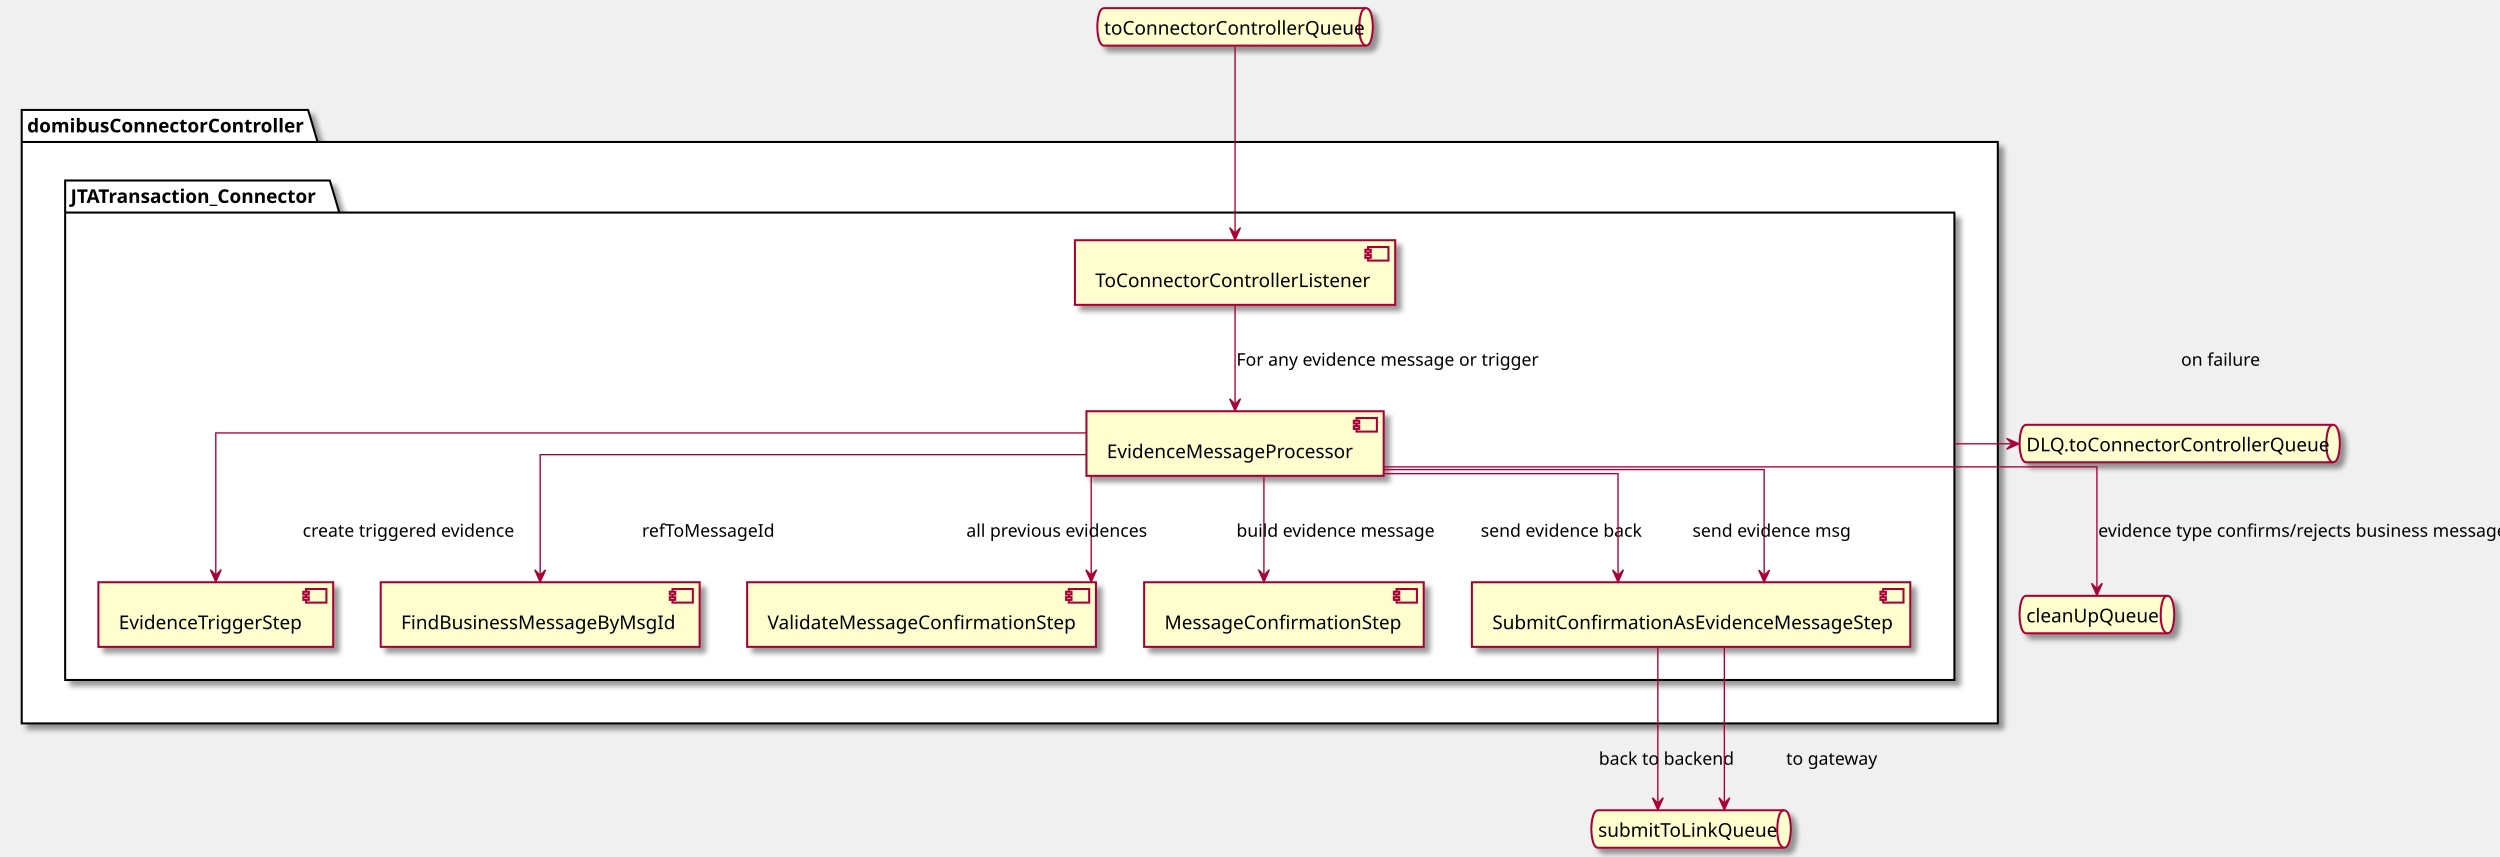
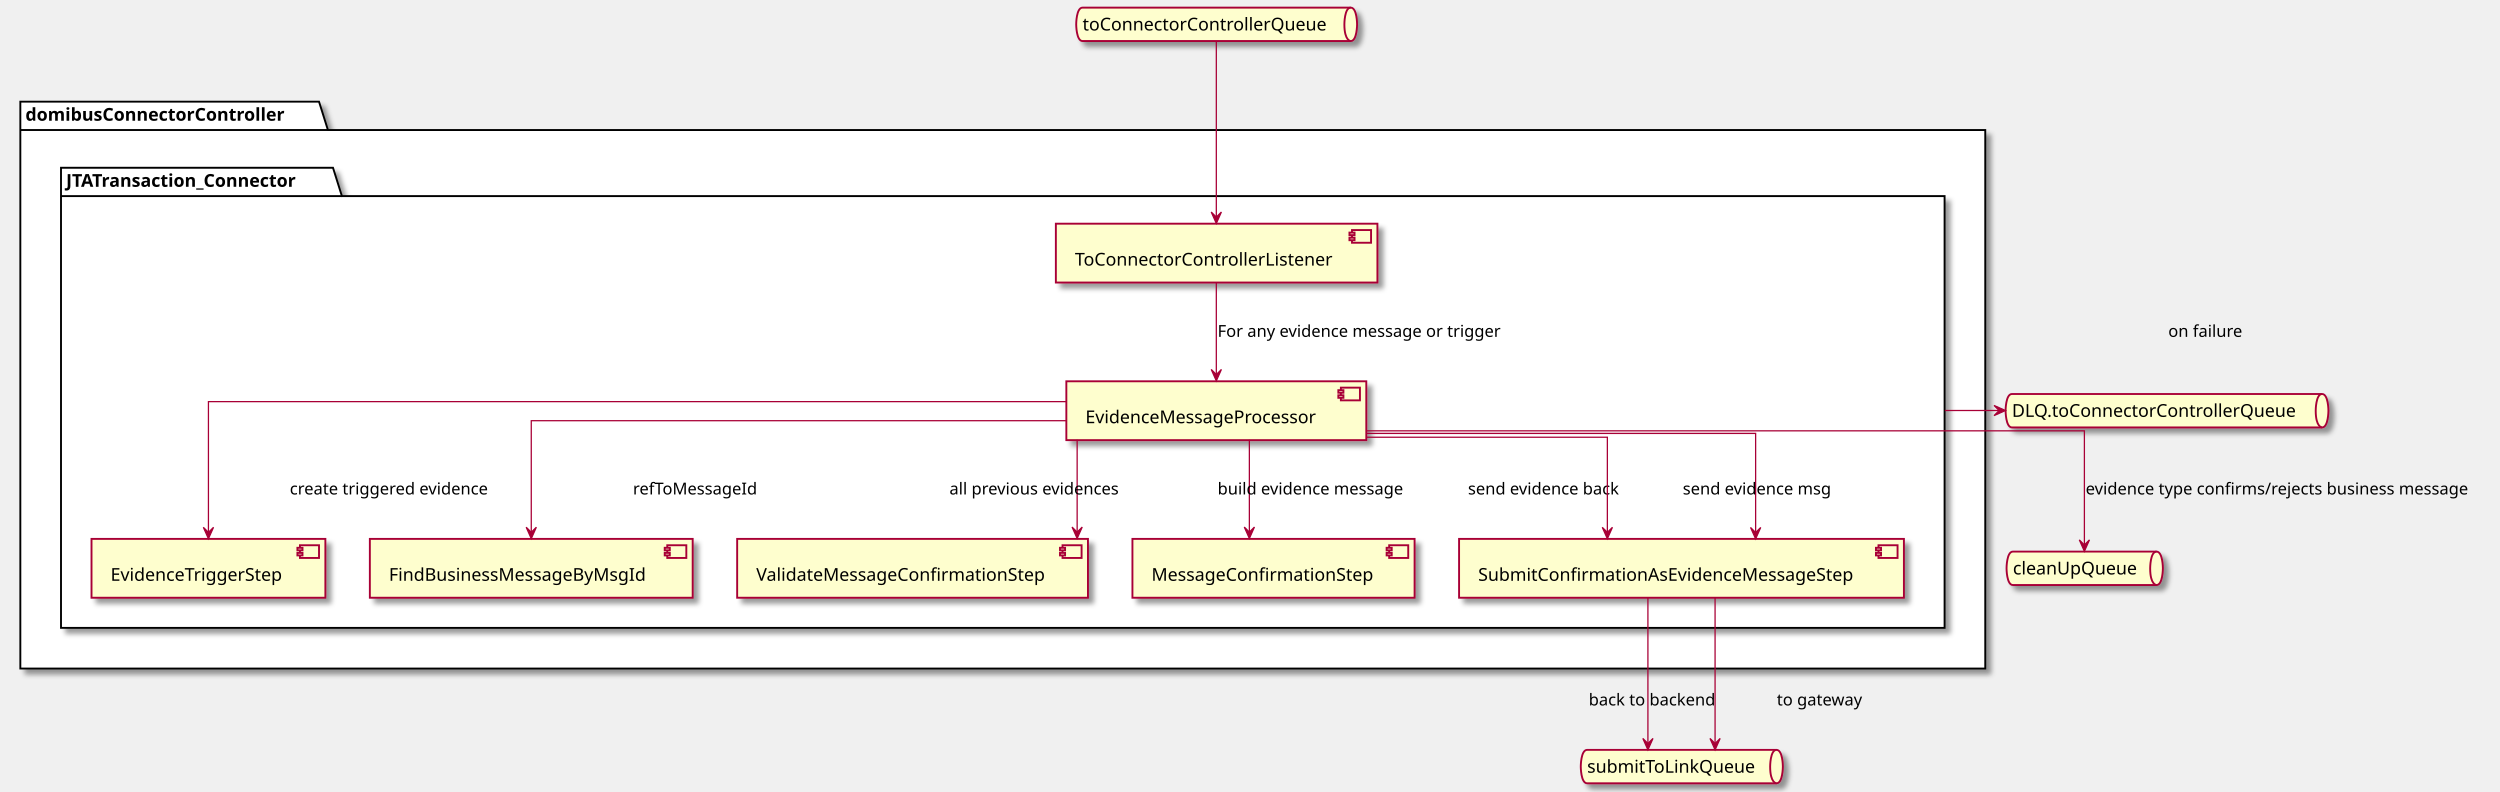
- <svg xmlns="http://www.w3.org/2000/svg" contentScriptType="application/ecmascript" contentStyleType="text/css" height="631px" preserveAspectRatio="none" style="width:1842px;height:631px;background:#FFFFFF;" version="1.1" viewBox="0 0 1842 631" width="1842px" zoomAndPan="magnify">
+ <svg xmlns="http://www.w3.org/2000/svg" contentScriptType="application/ecmascript" contentStyleType="text/css" height="623px" preserveAspectRatio="none" style="width:1967px;height:623px;background:#FFFFFF;" version="1.1" viewBox="0 0 1967 623" width="1967px" zoomAndPan="magnify">
  <defs>
    <filter height="300%" id="f1vhuovr72d9yg" width="300%" x="-1" y="-1">
      <feGaussianBlur result="blurOut" stdDeviation="2.0" />
      <feColorMatrix in="blurOut" result="blurOut2" type="matrix" values="0 0 0 0 0 0 0 0 0 0 0 0 0 0 0 0 0 0 .4 0" />
      <feOffset dx="4.0" dy="4.0" in="blurOut2" result="blurOut3" />
      <feBlend in="SourceGraphic" in2="blurOut3" mode="normal" />
    </filter>
  </defs>
  <g>
-     <polygon fill="#FFFFFF" filter="url(#f1vhuovr72d9yg)" points="16,81,227,81,234,104.609,1472,104.609,1472,533,16,533,16,81" style="stroke:#000000;stroke-width:1.5;" />
-     <line style="stroke:#000000;stroke-width:1.5;" x1="16" x2="234" y1="104.609" y2="104.609" />
-     <text fill="#000000" font-family="sans-serif" font-size="14" font-weight="bold" lengthAdjust="spacing" textLength="205" x="20" y="97.533">domibusConnectorController</text>
-     <polygon fill="#FFFFFF" filter="url(#f1vhuovr72d9yg)" points="48,133,243,133,250,156.609,1440,156.609,1440,501,48,501,48,133" style="stroke:#000000;stroke-width:1.5;" />
-     <line style="stroke:#000000;stroke-width:1.5;" x1="48" x2="250" y1="156.609" y2="156.609" />
-     <text fill="#000000" font-family="sans-serif" font-size="14" font-weight="bold" lengthAdjust="spacing" textLength="189" x="52" y="149.533">JTATransaction_Connector</text>
-     <rect fill="#FEFECE" filter="url(#f1vhuovr72d9yg)" height="47.609" style="stroke:#A80036;stroke-width:1.5;" width="236" x="792" y="177" />
-     <rect fill="#FEFECE" height="10" style="stroke:#A80036;stroke-width:1.5;" width="15" x="1008" y="182" />
-     <rect fill="#FEFECE" height="2" style="stroke:#A80036;stroke-width:1.5;" width="4" x="1006" y="184" />
-     <rect fill="#FEFECE" height="2" style="stroke:#A80036;stroke-width:1.5;" width="4" x="1006" y="188" />
-     <text fill="#000000" font-family="sans-serif" font-size="14" lengthAdjust="spacing" textLength="196" x="807" y="211.533">ToConnectorControllerListener</text>
-     <rect fill="#FEFECE" filter="url(#f1vhuovr72d9yg)" height="47.609" style="stroke:#A80036;stroke-width:1.5;" width="219" x="800.5" y="303" />
-     <rect fill="#FEFECE" height="10" style="stroke:#A80036;stroke-width:1.5;" width="15" x="999.5" y="308" />
-     <rect fill="#FEFECE" height="2" style="stroke:#A80036;stroke-width:1.5;" width="4" x="997.5" y="310" />
-     <rect fill="#FEFECE" height="2" style="stroke:#A80036;stroke-width:1.5;" width="4" x="997.5" y="314" />
-     <text fill="#000000" font-family="sans-serif" font-size="14" lengthAdjust="spacing" textLength="179" x="815.5" y="337.533">EvidenceMessageProcessor</text>
-     <rect fill="#FEFECE" filter="url(#f1vhuovr72d9yg)" height="47.609" style="stroke:#A80036;stroke-width:1.5;" width="173" x="72.5" y="429" />
-     <rect fill="#FEFECE" height="10" style="stroke:#A80036;stroke-width:1.5;" width="15" x="225.5" y="434" />
-     <rect fill="#FEFECE" height="2" style="stroke:#A80036;stroke-width:1.5;" width="4" x="223.5" y="436" />
-     <rect fill="#FEFECE" height="2" style="stroke:#A80036;stroke-width:1.5;" width="4" x="223.5" y="440" />
-     <text fill="#000000" font-family="sans-serif" font-size="14" lengthAdjust="spacing" textLength="133" x="87.5" y="463.533">EvidenceTriggerStep</text>
-     <rect fill="#FEFECE" filter="url(#f1vhuovr72d9yg)" height="47.609" style="stroke:#A80036;stroke-width:1.5;" width="235" x="280.5" y="429" />
-     <rect fill="#FEFECE" height="10" style="stroke:#A80036;stroke-width:1.5;" width="15" x="495.5" y="434" />
-     <rect fill="#FEFECE" height="2" style="stroke:#A80036;stroke-width:1.5;" width="4" x="493.5" y="436" />
-     <rect fill="#FEFECE" height="2" style="stroke:#A80036;stroke-width:1.5;" width="4" x="493.5" y="440" />
-     <text fill="#000000" font-family="sans-serif" font-size="14" lengthAdjust="spacing" textLength="195" x="295.5" y="463.533">FindBusinessMessageByMsgId</text>
-     <rect fill="#FEFECE" filter="url(#f1vhuovr72d9yg)" height="47.609" style="stroke:#A80036;stroke-width:1.5;" width="257" x="550.5" y="429" />
-     <rect fill="#FEFECE" height="10" style="stroke:#A80036;stroke-width:1.5;" width="15" x="787.5" y="434" />
-     <rect fill="#FEFECE" height="2" style="stroke:#A80036;stroke-width:1.5;" width="4" x="785.5" y="436" />
-     <rect fill="#FEFECE" height="2" style="stroke:#A80036;stroke-width:1.5;" width="4" x="785.5" y="440" />
-     <text fill="#000000" font-family="sans-serif" font-size="14" lengthAdjust="spacing" textLength="217" x="565.5" y="463.533">ValidateMessageConfirmationStep</text>
-     <rect fill="#FEFECE" filter="url(#f1vhuovr72d9yg)" height="47.609" style="stroke:#A80036;stroke-width:1.5;" width="206" x="843" y="429" />
-     <rect fill="#FEFECE" height="10" style="stroke:#A80036;stroke-width:1.5;" width="15" x="1029" y="434" />
-     <rect fill="#FEFECE" height="2" style="stroke:#A80036;stroke-width:1.5;" width="4" x="1027" y="436" />
-     <rect fill="#FEFECE" height="2" style="stroke:#A80036;stroke-width:1.5;" width="4" x="1027" y="440" />
-     <text fill="#000000" font-family="sans-serif" font-size="14" lengthAdjust="spacing" textLength="166" x="858" y="463.533">MessageConfirmationStep</text>
-     <rect fill="#FEFECE" filter="url(#f1vhuovr72d9yg)" height="47.609" style="stroke:#A80036;stroke-width:1.5;" width="323" x="1084.5" y="429" />
-     <rect fill="#FEFECE" height="10" style="stroke:#A80036;stroke-width:1.5;" width="15" x="1387.5" y="434" />
-     <rect fill="#FEFECE" height="2" style="stroke:#A80036;stroke-width:1.5;" width="4" x="1385.5" y="436" />
-     <rect fill="#FEFECE" height="2" style="stroke:#A80036;stroke-width:1.5;" width="4" x="1385.5" y="440" />
-     <text fill="#000000" font-family="sans-serif" font-size="14" lengthAdjust="spacing" textLength="283" x="1099.5" y="463.533">SubmitConfirmationAsEvidenceMessageStep</text>
-     <path d="M813.5,6 L1006.5,6 C1011.5,6 1011.5,19.805 1011.5,19.805 C1011.5,19.805 1011.5,33.609 1006.5,33.609 L813.5,33.609 C808.5,33.609 808.5,19.805 808.5,19.805 C808.5,19.805 808.5,6 813.5,6 " fill="#FEFECE" filter="url(#f1vhuovr72d9yg)" style="stroke:#A80036;stroke-width:1.5;" />
-     <path d="M1006.5,6 C1001.5,6 1001.5,19.805 1001.5,19.805 C1001.5,33.609 1006.5,33.609 1006.5,33.609 " fill="none" style="stroke:#A80036;stroke-width:1.5;" />
-     <text fill="#000000" font-family="sans-serif" font-size="14" lengthAdjust="spacing" textLength="183" x="813.5" y="25.533">toConnectorControllerQueue</text>
-     <path d="M1493,313 L1719,313 C1724,313 1724,326.805 1724,326.805 C1724,326.805 1724,340.609 1719,340.609 L1493,340.609 C1488,340.609 1488,326.805 1488,326.805 C1488,326.805 1488,313 1493,313 " fill="#FEFECE" filter="url(#f1vhuovr72d9yg)" style="stroke:#A80036;stroke-width:1.5;" />
-     <path d="M1719,313 C1714,313 1714,326.805 1714,326.805 C1714,340.609 1719,340.609 1719,340.609 " fill="none" style="stroke:#A80036;stroke-width:1.5;" />
-     <text fill="#000000" font-family="sans-serif" font-size="14" lengthAdjust="spacing" textLength="216" x="1493" y="332.533">DLQ.toConnectorControllerQueue</text>
-     <path d="M1177.5,597 L1314.5,597 C1319.5,597 1319.5,610.805 1319.5,610.805 C1319.5,610.805 1319.5,624.609 1314.5,624.609 L1177.5,624.609 C1172.5,624.609 1172.5,610.805 1172.5,610.805 C1172.5,610.805 1172.5,597 1177.5,597 " fill="#FEFECE" filter="url(#f1vhuovr72d9yg)" style="stroke:#A80036;stroke-width:1.5;" />
-     <path d="M1314.5,597 C1309.5,597 1309.5,610.805 1309.5,610.805 C1309.5,624.609 1314.5,624.609 1314.5,624.609 " fill="none" style="stroke:#A80036;stroke-width:1.5;" />
-     <text fill="#000000" font-family="sans-serif" font-size="14" lengthAdjust="spacing" textLength="127" x="1177.5" y="616.533">submitToLinkQueue</text>
-     <path d="M1493,439 L1597,439 C1602,439 1602,452.805 1602,452.805 C1602,452.805 1602,466.609 1597,466.609 L1493,466.609 C1488,466.609 1488,452.805 1488,452.805 C1488,452.805 1488,439 1493,439 " fill="#FEFECE" filter="url(#f1vhuovr72d9yg)" style="stroke:#A80036;stroke-width:1.5;" />
-     <path d="M1597,439 C1592,439 1592,452.805 1592,452.805 C1592,466.609 1597,466.609 1597,466.609 " fill="none" style="stroke:#A80036;stroke-width:1.5;" />
-     <text fill="#000000" font-family="sans-serif" font-size="14" lengthAdjust="spacing" textLength="94" x="1493" y="458.533">cleanUpQueue</text>
-     <path d="M910,34.2 C910,34.2 910,171.74 910,171.74 " fill="none" id="toConnectorControllerQueue-to-ToConnectorControllerListener" style="stroke:#A80036;stroke-width:1.0;" />
-     <polygon fill="#A80036" points="910,176.74,914,167.74,910,171.74,906,167.74,910,176.74" style="stroke:#A80036;stroke-width:1.0;" />
-     <path d="M910,225.29 C910,225.29 910,297.78 910,297.78 " fill="none" id="ToConnectorControllerListener-to-EvidenceMessageProcessor" style="stroke:#A80036;stroke-width:1.0;" />
-     <polygon fill="#A80036" points="910,302.78,914,293.78,910,297.78,906,293.78,910,302.78" style="stroke:#A80036;stroke-width:1.0;" />
-     <text fill="#000000" font-family="sans-serif" font-size="13" lengthAdjust="spacing" textLength="210" x="911" y="269.495">For any evidence message or trigger</text>
-     <path d="M800.4,319 C591.95,319 159,319 159,319 C159,319 159,423.73 159,423.73 " fill="none" id="EvidenceMessageProcessor-to-EvidenceTriggerStep" style="stroke:#A80036;stroke-width:1.0;" />
-     <polygon fill="#A80036" points="159,428.73,163,419.73,159,423.73,155,419.73,159,428.73" style="stroke:#A80036;stroke-width:1.0;" />
-     <text fill="#000000" font-family="sans-serif" font-size="13" lengthAdjust="spacing" textLength="144" x="223" y="395.495">create triggered evidence</text>
-     <path d="M800.48,335 C650.07,335 398,335 398,335 C398,335 398,423.84 398,423.84 " fill="none" id="EvidenceMessageProcessor-to-FindBusinessMessageByMsgId" style="stroke:#A80036;stroke-width:1.0;" />
-     <polygon fill="#A80036" points="398,428.84,402,419.84,398,423.84,394,419.84,398,428.84" style="stroke:#A80036;stroke-width:1.0;" />
-     <text fill="#000000" font-family="sans-serif" font-size="13" lengthAdjust="spacing" textLength="91" x="473" y="395.495">refToMessageId</text>
-     <path d="M804,351.29 C804,351.29 804,423.78 804,423.78 " fill="none" id="EvidenceMessageProcessor-to-ValidateMessageConfirmationStep" style="stroke:#A80036;stroke-width:1.0;" />
-     <polygon fill="#A80036" points="804,428.78,808,419.78,804,423.78,800,419.78,804,428.78" style="stroke:#A80036;stroke-width:1.0;" />
-     <text fill="#000000" font-family="sans-serif" font-size="13" lengthAdjust="spacing" textLength="125" x="712" y="395.495">all previous evidences</text>
-     <path d="M931.25,351.29 C931.25,351.29 931.25,423.78 931.25,423.78 " fill="none" id="EvidenceMessageProcessor-to-MessageConfirmationStep" style="stroke:#A80036;stroke-width:1.0;" />
-     <polygon fill="#A80036" points="931.25,428.78,935.25,419.78,931.25,423.78,927.25,419.78,931.25,428.78" style="stroke:#A80036;stroke-width:1.0;" />
-     <text fill="#000000" font-family="sans-serif" font-size="13" lengthAdjust="spacing" textLength="138" x="911" y="395.495">build evidence message</text>
-     <path d="M1019.52,344 C1201.17,344 1545,344 1545,344 C1545,344 1545,433.75 1545,433.75 " fill="none" id="EvidenceMessageProcessor-to-cleanUpQueue" style="stroke:#A80036;stroke-width:1.0;" />
-     <polygon fill="#A80036" points="1545,438.75,1549,429.75,1545,433.75,1541,429.75,1545,438.75" style="stroke:#A80036;stroke-width:1.0;" />
-     <text fill="#000000" font-family="sans-serif" font-size="13" lengthAdjust="spacing" textLength="288" x="1546" y="395.495">evidence type confirms/rejects business message</text>
-     <path d="M1019.63,346 C1134.93,346 1299.83,346 1299.83,346 C1299.83,346 1299.83,423.99 1299.83,423.99 " fill="none" id="EvidenceMessageProcessor-to-SubmitConfirmationAsEvidenceMessageStep" style="stroke:#A80036;stroke-width:1.0;" />
-     <polygon fill="#A80036" points="1299.83,428.99,1303.83,419.99,1299.83,423.99,1295.83,419.99,1299.83,428.99" style="stroke:#A80036;stroke-width:1.0;" />
-     <text fill="#000000" font-family="sans-serif" font-size="13" lengthAdjust="spacing" textLength="114" x="1091" y="395.495">send evidence back</text>
-     <path d="M1019.9,349 C1099.13,349 1192.17,349 1192.17,349 C1192.17,349 1192.17,423.88 1192.17,423.88 " fill="none" id="EvidenceMessageProcessor-to-SubmitConfirmationAsEvidenceMessageStep-1" style="stroke:#A80036;stroke-width:1.0;" />
-     <polygon fill="#A80036" points="1192.17,428.88,1196.17,419.88,1192.17,423.88,1188.17,419.88,1192.17,428.88" style="stroke:#A80036;stroke-width:1.0;" />
-     <text fill="#000000" font-family="sans-serif" font-size="13" lengthAdjust="spacing" textLength="111" x="1247" y="395.495">send evidence msg</text>
-     <path d="M1221.5,477.34 C1221.5,477.34 1221.5,591.77 1221.5,591.77 " fill="none" id="SubmitConfirmationAsEvidenceMessageStep-to-submitToLinkQueue" style="stroke:#A80036;stroke-width:1.0;" />
-     <polygon fill="#A80036" points="1221.5,596.77,1225.5,587.77,1221.5,591.77,1217.5,587.77,1221.5,596.77" style="stroke:#A80036;stroke-width:1.0;" />
-     <text fill="#000000" font-family="sans-serif" font-size="13" lengthAdjust="spacing" textLength="96" x="1178" y="563.495">back to backend</text>
-     <path d="M1270.5,477.34 C1270.5,477.34 1270.5,591.77 1270.5,591.77 " fill="none" id="SubmitConfirmationAsEvidenceMessageStep-to-submitToLinkQueue-1" style="stroke:#A80036;stroke-width:1.0;" />
-     <polygon fill="#A80036" points="1270.5,596.77,1274.5,587.77,1270.5,591.77,1266.5,587.77,1270.5,596.77" style="stroke:#A80036;stroke-width:1.0;" />
-     <text fill="#000000" font-family="sans-serif" font-size="13" lengthAdjust="spacing" textLength="63" x="1316" y="563.495">to gateway</text>
-     <path d="M1440.119,327 C1440.193,327 1440.268,327 1440.344,327 C1440.495,327 1440.648,327 1440.802,327 C1441.11,327 1441.424,327 1441.743,327 C1442.381,327 1443.041,327 1443.72,327 C1445.077,327 1446.508,327 1447.988,327 C1450.949,327 1454.107,327 1457.265,327 C1469.898,327 1482.53,327 1482.53,327 " fill="none" id="JTATransaction_Connector-to-DLQ.toConnectorControllerQueue" style="stroke:#A80036;stroke-width:1.0;" />
-     <polygon fill="#A80036" points="1487.53,327,1478.53,323,1482.53,327,1478.53,331,1487.53,327" style="stroke:#A80036;stroke-width:1.0;" />
-     <text fill="#000000" font-family="sans-serif" font-size="13" lengthAdjust="spacing" textLength="52" x="1607" y="269.495">on failure</text>
+     <polygon fill="#FFFFFF" filter="url(#f1vhuovr72d9yg)" points="16,80,251,80,258,102.297,1562,102.297,1562,526,16,526,16,80" style="stroke:#000000;stroke-width:1.5;" />
+     <line style="stroke:#000000;stroke-width:1.5;" x1="16" x2="258" y1="102.297" y2="102.297" />
+     <text fill="#000000" font-family="sans-serif" font-size="14" font-weight="bold" lengthAdjust="spacing" textLength="229" x="20" y="94.995">domibusConnectorController</text>
+     <polygon fill="#FFFFFF" filter="url(#f1vhuovr72d9yg)" points="48,132,262,132,269,154.297,1530,154.297,1530,494,48,494,48,132" style="stroke:#000000;stroke-width:1.5;" />
+     <line style="stroke:#000000;stroke-width:1.5;" x1="48" x2="269" y1="154.297" y2="154.297" />
+     <text fill="#000000" font-family="sans-serif" font-size="14" font-weight="bold" lengthAdjust="spacing" textLength="208" x="52" y="146.995">JTATransaction_Connector</text>
+     <rect fill="#FEFECE" filter="url(#f1vhuovr72d9yg)" height="46.297" style="stroke:#A80036;stroke-width:1.5;" width="253" x="830.75" y="176" />
+     <rect fill="#FEFECE" height="10" style="stroke:#A80036;stroke-width:1.5;" width="15" x="1063.75" y="181" />
+     <rect fill="#FEFECE" height="2" style="stroke:#A80036;stroke-width:1.5;" width="4" x="1061.75" y="183" />
+     <rect fill="#FEFECE" height="2" style="stroke:#A80036;stroke-width:1.5;" width="4" x="1061.75" y="187" />
+     <text fill="#000000" font-family="sans-serif" font-size="14" lengthAdjust="spacing" textLength="213" x="845.75" y="208.995">ToConnectorControllerListener</text>
+     <rect fill="#FEFECE" filter="url(#f1vhuovr72d9yg)" height="46.297" style="stroke:#A80036;stroke-width:1.5;" width="236" x="839" y="300" />
+     <rect fill="#FEFECE" height="10" style="stroke:#A80036;stroke-width:1.5;" width="15" x="1055" y="305" />
+     <rect fill="#FEFECE" height="2" style="stroke:#A80036;stroke-width:1.5;" width="4" x="1053" y="307" />
+     <rect fill="#FEFECE" height="2" style="stroke:#A80036;stroke-width:1.5;" width="4" x="1053" y="311" />
+     <text fill="#000000" font-family="sans-serif" font-size="14" lengthAdjust="spacing" textLength="196" x="854" y="332.995">EvidenceMessageProcessor</text>
+     <rect fill="#FEFECE" filter="url(#f1vhuovr72d9yg)" height="46.297" style="stroke:#A80036;stroke-width:1.5;" width="184" x="72" y="424" />
+     <rect fill="#FEFECE" height="10" style="stroke:#A80036;stroke-width:1.5;" width="15" x="236" y="429" />
+     <rect fill="#FEFECE" height="2" style="stroke:#A80036;stroke-width:1.5;" width="4" x="234" y="431" />
+     <rect fill="#FEFECE" height="2" style="stroke:#A80036;stroke-width:1.5;" width="4" x="234" y="435" />
+     <text fill="#000000" font-family="sans-serif" font-size="14" lengthAdjust="spacing" textLength="144" x="87" y="456.995">EvidenceTriggerStep</text>
+     <rect fill="#FEFECE" filter="url(#f1vhuovr72d9yg)" height="46.297" style="stroke:#A80036;stroke-width:1.5;" width="254" x="291" y="424" />
+     <rect fill="#FEFECE" height="10" style="stroke:#A80036;stroke-width:1.5;" width="15" x="525" y="429" />
+     <rect fill="#FEFECE" height="2" style="stroke:#A80036;stroke-width:1.5;" width="4" x="523" y="431" />
+     <rect fill="#FEFECE" height="2" style="stroke:#A80036;stroke-width:1.5;" width="4" x="523" y="435" />
+     <text fill="#000000" font-family="sans-serif" font-size="14" lengthAdjust="spacing" textLength="214" x="306" y="456.995">FindBusinessMessageByMsgId</text>
+     <rect fill="#FEFECE" filter="url(#f1vhuovr72d9yg)" height="46.297" style="stroke:#A80036;stroke-width:1.5;" width="276" x="580" y="424" />
+     <rect fill="#FEFECE" height="10" style="stroke:#A80036;stroke-width:1.5;" width="15" x="836" y="429" />
+     <rect fill="#FEFECE" height="2" style="stroke:#A80036;stroke-width:1.5;" width="4" x="834" y="431" />
+     <rect fill="#FEFECE" height="2" style="stroke:#A80036;stroke-width:1.5;" width="4" x="834" y="435" />
+     <text fill="#000000" font-family="sans-serif" font-size="14" lengthAdjust="spacing" textLength="236" x="595" y="456.995">ValidateMessageConfirmationStep</text>
+     <rect fill="#FEFECE" filter="url(#f1vhuovr72d9yg)" height="46.297" style="stroke:#A80036;stroke-width:1.5;" width="222" x="891" y="424" />
+     <rect fill="#FEFECE" height="10" style="stroke:#A80036;stroke-width:1.5;" width="15" x="1093" y="429" />
+     <rect fill="#FEFECE" height="2" style="stroke:#A80036;stroke-width:1.5;" width="4" x="1091" y="431" />
+     <rect fill="#FEFECE" height="2" style="stroke:#A80036;stroke-width:1.5;" width="4" x="1091" y="435" />
+     <text fill="#000000" font-family="sans-serif" font-size="14" lengthAdjust="spacing" textLength="182" x="906" y="456.995">MessageConfirmationStep</text>
+     <rect fill="#FEFECE" filter="url(#f1vhuovr72d9yg)" height="46.297" style="stroke:#A80036;stroke-width:1.5;" width="350" x="1148" y="424" />
+     <rect fill="#FEFECE" height="10" style="stroke:#A80036;stroke-width:1.5;" width="15" x="1478" y="429" />
+     <rect fill="#FEFECE" height="2" style="stroke:#A80036;stroke-width:1.5;" width="4" x="1476" y="431" />
+     <rect fill="#FEFECE" height="2" style="stroke:#A80036;stroke-width:1.5;" width="4" x="1476" y="435" />
+     <text fill="#000000" font-family="sans-serif" font-size="14" lengthAdjust="spacing" textLength="310" x="1163" y="456.995">SubmitConfirmationAsEvidenceMessageStep</text>
+     <path d="M851.75,6 L1062.75,6 C1067.75,6 1067.75,19.148 1067.75,19.148 C1067.75,19.148 1067.75,32.297 1062.75,32.297 L851.75,32.297 C846.75,32.297 846.75,19.148 846.75,19.148 C846.75,19.148 846.75,6 851.75,6 " fill="#FEFECE" filter="url(#f1vhuovr72d9yg)" style="stroke:#A80036;stroke-width:1.5;" />
+     <path d="M1062.75,6 C1057.75,6 1057.75,19.148 1057.75,19.148 C1057.75,32.297 1062.75,32.297 1062.75,32.297 " fill="none" style="stroke:#A80036;stroke-width:1.5;" />
+     <text fill="#000000" font-family="sans-serif" font-size="14" lengthAdjust="spacing" textLength="201" x="851.75" y="23.995">toConnectorControllerQueue</text>
+     <path d="M1583,310 L1827,310 C1832,310 1832,323.148 1832,323.148 C1832,323.148 1832,336.297 1827,336.297 L1583,336.297 C1578,336.297 1578,323.148 1578,323.148 C1578,323.148 1578,310 1583,310 " fill="#FEFECE" filter="url(#f1vhuovr72d9yg)" style="stroke:#A80036;stroke-width:1.5;" />
+     <path d="M1827,310 C1822,310 1822,323.148 1822,323.148 C1822,336.297 1827,336.297 1827,336.297 " fill="none" style="stroke:#A80036;stroke-width:1.5;" />
+     <text fill="#000000" font-family="sans-serif" font-size="14" lengthAdjust="spacing" textLength="234" x="1583" y="327.995">DLQ.toConnectorControllerQueue</text>
+     <path d="M1248.75,590 L1397.75,590 C1402.75,590 1402.75,603.148 1402.75,603.148 C1402.75,603.148 1402.75,616.297 1397.75,616.297 L1248.75,616.297 C1243.75,616.297 1243.75,603.148 1243.75,603.148 C1243.75,603.148 1243.75,590 1248.75,590 " fill="#FEFECE" filter="url(#f1vhuovr72d9yg)" style="stroke:#A80036;stroke-width:1.5;" />
+     <path d="M1397.75,590 C1392.75,590 1392.75,603.148 1392.75,603.148 C1392.75,616.297 1397.75,616.297 1397.75,616.297 " fill="none" style="stroke:#A80036;stroke-width:1.5;" />
+     <text fill="#000000" font-family="sans-serif" font-size="14" lengthAdjust="spacing" textLength="139" x="1248.75" y="607.995">submitToLinkQueue</text>
+     <path d="M1583.75,434 L1696.75,434 C1701.75,434 1701.75,447.148 1701.75,447.148 C1701.75,447.148 1701.75,460.297 1696.75,460.297 L1583.75,460.297 C1578.75,460.297 1578.75,447.148 1578.75,447.148 C1578.75,447.148 1578.75,434 1583.75,434 " fill="#FEFECE" filter="url(#f1vhuovr72d9yg)" style="stroke:#A80036;stroke-width:1.5;" />
+     <path d="M1696.75,434 C1691.75,434 1691.75,447.148 1691.75,447.148 C1691.75,460.297 1696.75,460.297 1696.75,460.297 " fill="none" style="stroke:#A80036;stroke-width:1.5;" />
+     <text fill="#000000" font-family="sans-serif" font-size="14" lengthAdjust="spacing" textLength="103" x="1583.75" y="451.995">cleanUpQueue</text>
+     <path d="M957,32.236 C957,32.236 957,170.804 957,170.804 " fill="none" id="toConnectorControllerQueue-to-ToConnectorControllerListener" style="stroke:#A80036;stroke-width:1.0;" />
+     <polygon fill="#A80036" points="957,175.804,961,166.804,957,170.804,953,166.804,957,175.804" style="stroke:#A80036;stroke-width:1.0;" />
+     <path d="M957,222.033 C957,222.033 957,294.67 957,294.67 " fill="none" id="ToConnectorControllerListener-to-EvidenceMessageProcessor" style="stroke:#A80036;stroke-width:1.0;" />
+     <polygon fill="#A80036" points="957,299.67,961,290.67,957,294.67,953,290.67,957,299.67" style="stroke:#A80036;stroke-width:1.0;" />
+     <text fill="#000000" font-family="sans-serif" font-size="13" lengthAdjust="spacing" textLength="234" x="958" y="265.067">For any evidence message or trigger</text>
+     <path d="M838.708,316 C617.645,316 164,316 164,316 C164,316 164,418.881 164,418.881 " fill="none" id="EvidenceMessageProcessor-to-EvidenceTriggerStep" style="stroke:#A80036;stroke-width:1.0;" />
+     <polygon fill="#A80036" points="164,423.881,168,414.881,164,418.881,160,414.881,164,423.881" style="stroke:#A80036;stroke-width:1.0;" />
+     <text fill="#000000" font-family="sans-serif" font-size="13" lengthAdjust="spacing" textLength="164" x="228" y="389.067">create triggered evidence</text>
+     <path d="M838.714,331 C680.051,331 418,331 418,331 C418,331 418,418.804 418,418.804 " fill="none" id="EvidenceMessageProcessor-to-FindBusinessMessageByMsgId" style="stroke:#A80036;stroke-width:1.0;" />
+     <polygon fill="#A80036" points="418,423.804,422,414.804,418,418.804,414,414.804,418,423.804" style="stroke:#A80036;stroke-width:1.0;" />
+     <text fill="#000000" font-family="sans-serif" font-size="13" lengthAdjust="spacing" textLength="100" x="498" y="389.067">refToMessageId</text>
+     <path d="M847.5,346.033 C847.5,346.033 847.5,418.67 847.5,418.67 " fill="none" id="EvidenceMessageProcessor-to-ValidateMessageConfirmationStep" style="stroke:#A80036;stroke-width:1.0;" />
+     <polygon fill="#A80036" points="847.5,423.67,851.5,414.67,847.5,418.67,843.5,414.67,847.5,423.67" style="stroke:#A80036;stroke-width:1.0;" />
+     <text fill="#000000" font-family="sans-serif" font-size="13" lengthAdjust="spacing" textLength="140" x="747" y="389.067">all previous evidences</text>
+     <path d="M983,346.033 C983,346.033 983,418.67 983,418.67 " fill="none" id="EvidenceMessageProcessor-to-MessageConfirmationStep" style="stroke:#A80036;stroke-width:1.0;" />
+     <polygon fill="#A80036" points="983,423.67,987,414.67,983,418.67,979,414.67,983,423.67" style="stroke:#A80036;stroke-width:1.0;" />
+     <text fill="#000000" font-family="sans-serif" font-size="13" lengthAdjust="spacing" textLength="154" x="958" y="389.067">build evidence message</text>
+     <path d="M1075.19,339 C1270.67,339 1640,339 1640,339 C1640,339 1640,428.757 1640,428.757 " fill="none" id="EvidenceMessageProcessor-to-cleanUpQueue" style="stroke:#A80036;stroke-width:1.0;" />
+     <polygon fill="#A80036" points="1640,433.757,1644,424.757,1640,428.757,1636,424.757,1640,433.757" style="stroke:#A80036;stroke-width:1.0;" />
+     <text fill="#000000" font-family="sans-serif" font-size="13" lengthAdjust="spacing" textLength="318" x="1641" y="389.067">evidence type confirms/rejects business message</text>
+     <path d="M1075.2,341 C1200.76,341 1381.33,341 1381.33,341 C1381.33,341 1381.33,419 1381.33,419 " fill="none" id="EvidenceMessageProcessor-to-SubmitConfirmationAsEvidenceMessageStep" style="stroke:#A80036;stroke-width:1.0;" />
+     <polygon fill="#A80036" points="1381.33,424,1385.33,415,1381.33,419,1377.33,415,1381.33,424" style="stroke:#A80036;stroke-width:1.0;" />
+     <text fill="#000000" font-family="sans-serif" font-size="13" lengthAdjust="spacing" textLength="126" x="1155" y="389.067">send evidence back</text>
+     <path d="M1075.07,344 C1161.84,344 1264.67,344 1264.67,344 C1264.67,344 1264.67,418.885 1264.67,418.885 " fill="none" id="EvidenceMessageProcessor-to-SubmitConfirmationAsEvidenceMessageStep-1" style="stroke:#A80036;stroke-width:1.0;" />
+     <polygon fill="#A80036" points="1264.67,423.885,1268.67,414.885,1264.67,418.885,1260.67,414.885,1264.67,423.885" style="stroke:#A80036;stroke-width:1.0;" />
+     <text fill="#000000" font-family="sans-serif" font-size="13" lengthAdjust="spacing" textLength="124" x="1324" y="389.067">send evidence msg</text>
+     <path d="M1296.58,470.018 C1296.58,470.018 1296.58,584.985 1296.58,584.985 " fill="none" id="SubmitConfirmationAsEvidenceMessageStep-to-submitToLinkQueue" style="stroke:#A80036;stroke-width:1.0;" />
+     <polygon fill="#A80036" points="1296.58,589.985,1300.58,580.985,1296.58,584.985,1292.58,580.985,1296.58,589.985" style="stroke:#A80036;stroke-width:1.0;" />
+     <text fill="#000000" font-family="sans-serif" font-size="13" lengthAdjust="spacing" textLength="105" x="1250" y="555.067">back to backend</text>
+     <path d="M1349.42,470.018 C1349.42,470.018 1349.42,584.985 1349.42,584.985 " fill="none" id="SubmitConfirmationAsEvidenceMessageStep-to-submitToLinkQueue-1" style="stroke:#A80036;stroke-width:1.0;" />
+     <polygon fill="#A80036" points="1349.42,589.985,1353.42,580.985,1349.42,584.985,1345.42,580.985,1349.42,589.985" style="stroke:#A80036;stroke-width:1.0;" />
+     <text fill="#000000" font-family="sans-serif" font-size="13" lengthAdjust="spacing" textLength="70" x="1398" y="555.067">to gateway</text>
+     <path d="M1530.178,323 C1530.253,323 1530.329,323 1530.405,323 C1530.557,323 1530.711,323 1530.866,323 C1531.176,323 1531.493,323 1531.814,323 C1532.457,323 1533.122,323 1533.805,323 C1535.172,323 1536.614,323 1538.105,323 C1541.088,323 1544.269,323 1547.45,323 C1560.175,323 1572.9,323 1572.9,323 " fill="none" id="JTATransaction_Connector-to-DLQ.toConnectorControllerQueue" style="stroke:#A80036;stroke-width:1.0;" />
+     <polygon fill="#A80036" points="1577.9,323,1568.9,319,1572.9,323,1568.9,327,1577.9,323" style="stroke:#A80036;stroke-width:1.0;" />
+     <text fill="#000000" font-family="sans-serif" font-size="13" lengthAdjust="spacing" textLength="59" x="1706" y="265.067">on failure</text>
  </g>
</svg>
